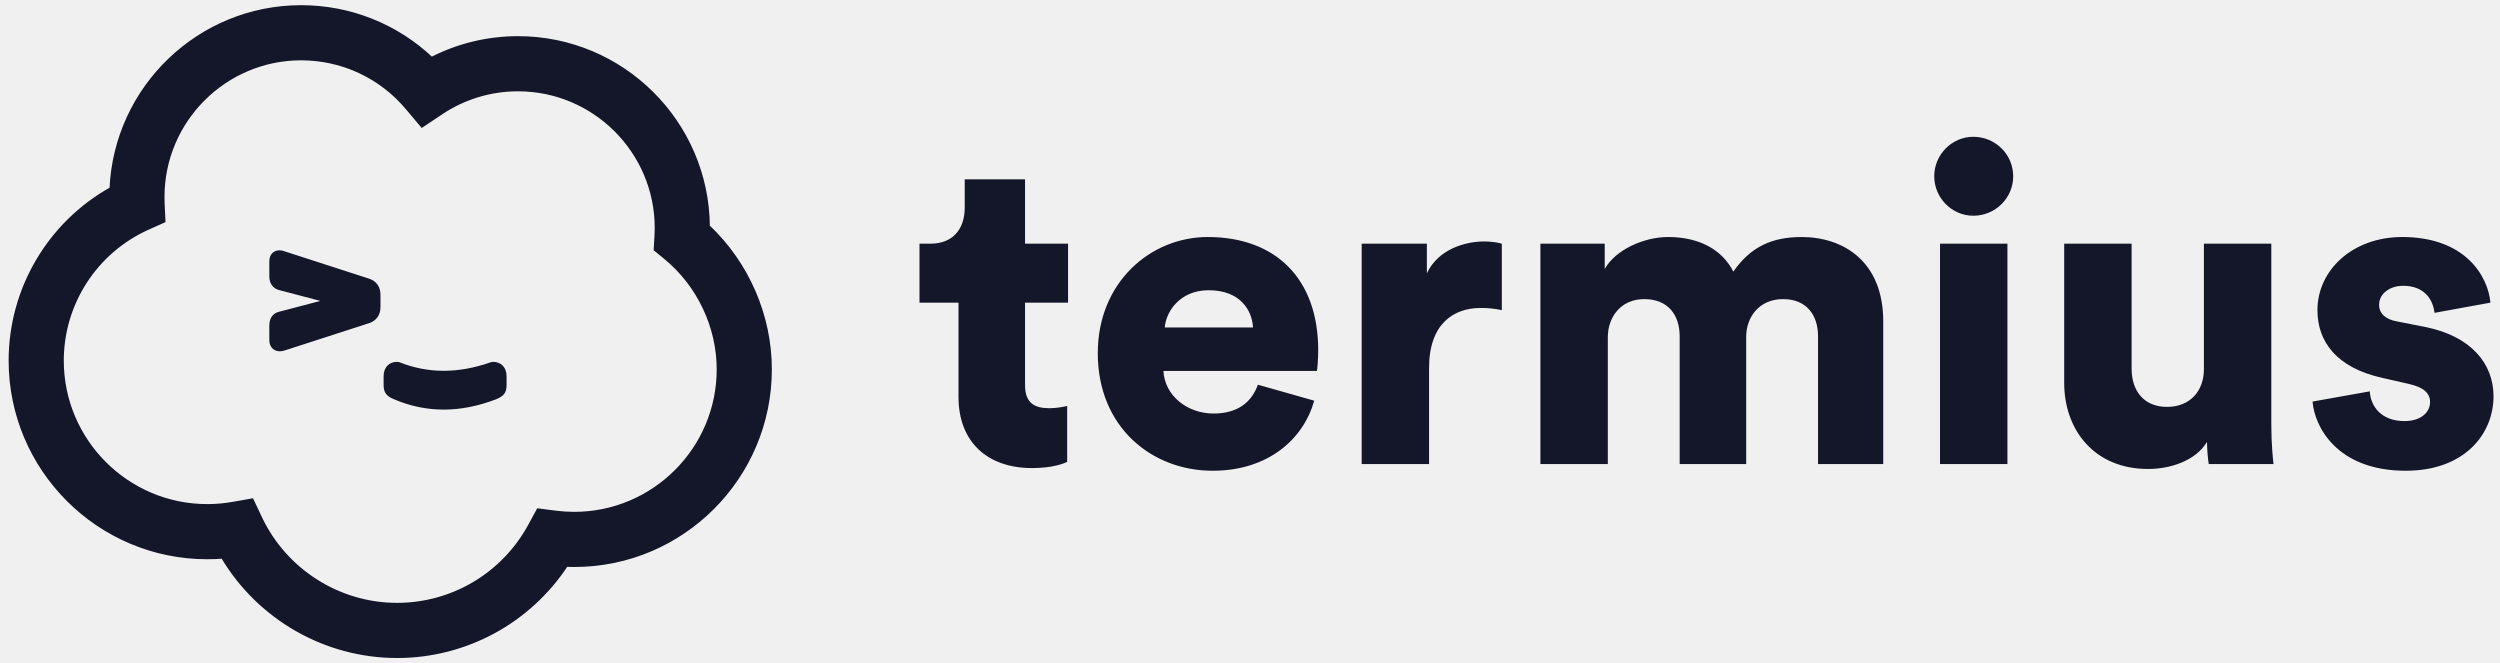
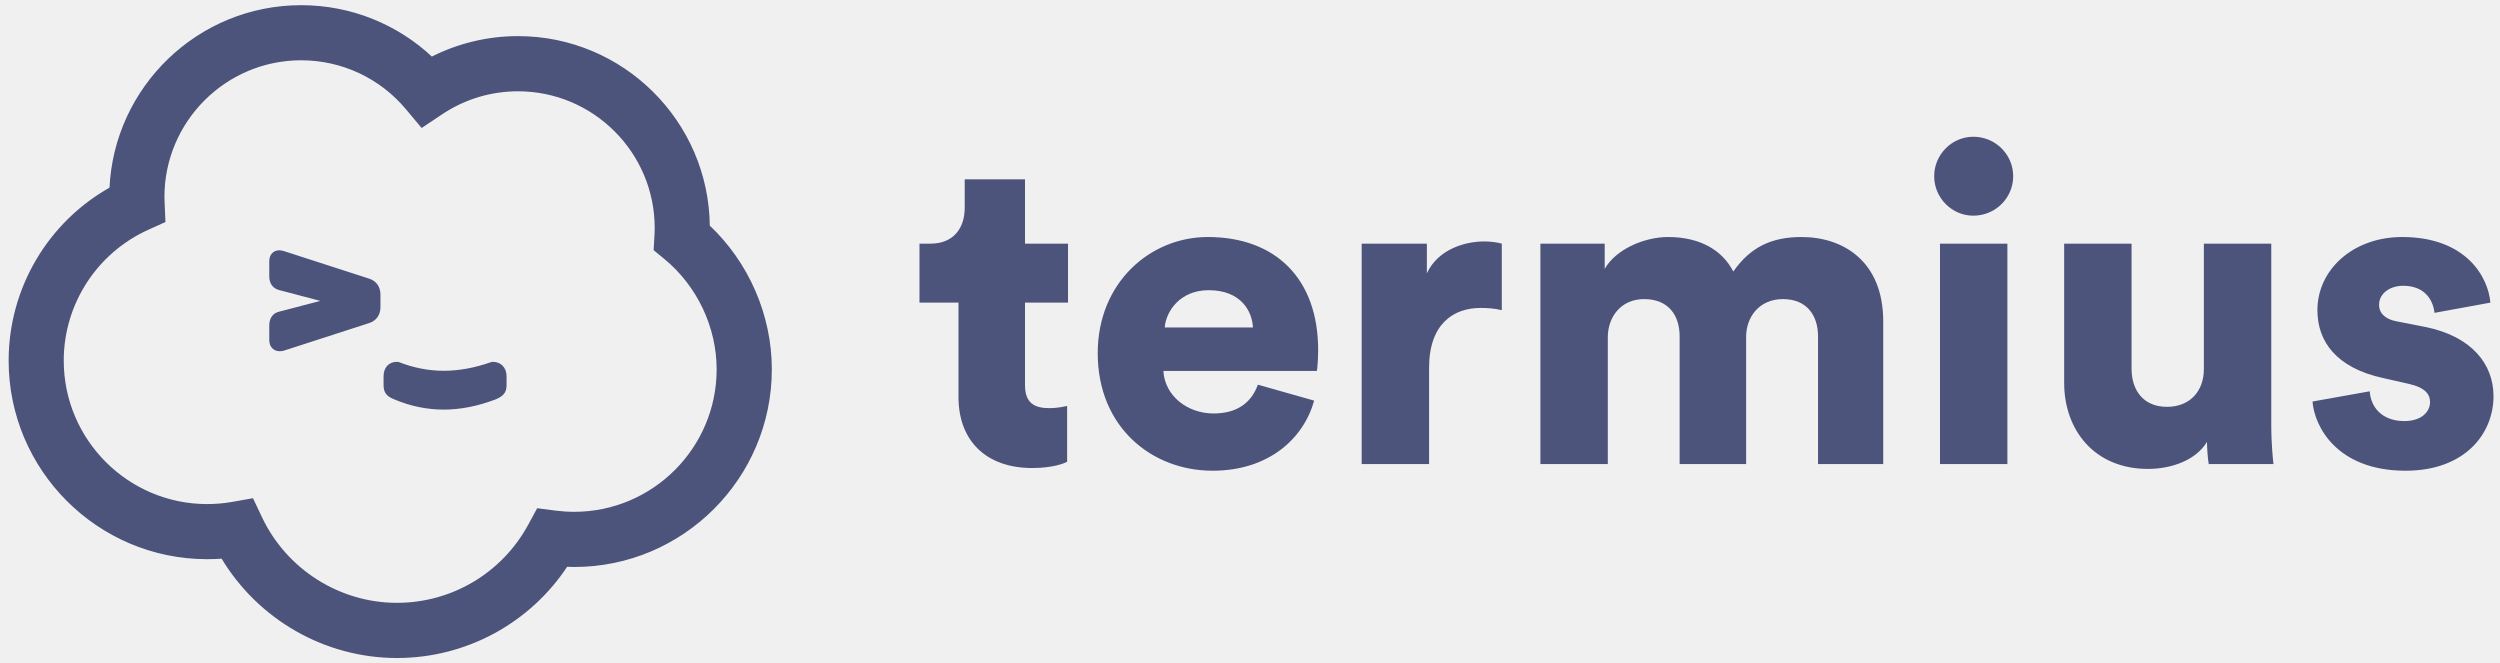
- <svg xmlns="http://www.w3.org/2000/svg" width="100%" height="100%" viewBox="0 0 362 96" version="1.1" xml:space="preserve" style="fill-rule:evenodd;clip-rule:evenodd;">
-   <g>
-     <clipPath id="_clip1">
-       <rect x="0.5" y="0" width="361" height="96" />
+ <svg xmlns="http://www.w3.org/2000/svg" width="362" height="96" viewBox="0 0 362 96" fill="none">
+   <defs>
+     <clipPath id="clip2_11">
+       <rect id="termius-logo" width="362" height="96" fill="white" fill-opacity="0" />
    </clipPath>
-     <g clip-path="url(#_clip1)">
-       <path d="M148.426,25.971l-8.734,-0l0,4.11c0,2.954 -1.605,5.202 -4.945,5.202l-1.605,-0l-0,8.541l5.651,0l-0,13.679c-0,6.358 4.046,10.275 10.661,10.275c3.082,0 4.688,-0.706 5.073,-0.899l-0,-8.091c-0.578,0.128 -1.541,0.321 -2.569,0.321c-2.119,-0 -3.532,-0.707 -3.532,-3.34l-0,-11.945l6.23,0l-0,-8.541l-6.23,-0l-0,-9.312Zm20.23,21.45l12.78,-0c-0.129,-2.441 -1.799,-5.395 -6.422,-5.395c-4.111,0 -6.166,3.018 -6.358,5.395Zm13.486,8.284l8.156,2.312c-1.541,5.523 -6.615,10.147 -14.706,10.147c-8.799,-0 -16.634,-6.294 -16.634,-17.019c-0,-10.275 7.643,-16.825 15.927,-16.825c9.89,-0 15.991,6.101 15.991,16.376c-0,1.349 -0.128,2.826 -0.193,3.018l-22.22,0c0.193,3.597 3.468,6.165 7.257,6.165c3.532,0 5.523,-1.669 6.422,-4.174Zm35.321,-20.422c-0.642,-0.193 -1.605,-0.321 -2.568,-0.321c-2.569,-0 -6.615,1.027 -8.285,4.624l0,-4.303l-9.44,-0l-0,31.918l9.761,-0l0,-13.936c0,-6.358 3.532,-8.67 7.45,-8.67c0.963,-0 1.991,0.064 3.082,0.321l0,-9.633Zm15.349,31.918l0,-18.368c0,-2.889 1.863,-5.522 5.266,-5.522c3.532,-0 5.138,2.376 5.138,5.394l0,18.496l9.633,-0l0,-18.432c0,-2.825 1.862,-5.458 5.33,-5.458c3.468,-0 5.074,2.376 5.074,5.394l0,18.496l9.44,-0l0,-20.679c0,-8.67 -5.78,-12.202 -11.816,-12.202c-4.303,-0 -7.386,1.412 -9.89,5.009c-1.606,-3.147 -4.881,-5.009 -9.441,-5.009c-3.468,-0 -7.578,1.798 -9.183,4.623l-0,-3.66l-9.312,-0l-0,31.918l9.761,-0Zm57.863,-0l0,-31.918l-9.761,-0l0,31.918l9.761,-0Zm-10.596,-41.68c0,3.147 2.568,5.716 5.651,5.716c3.211,0 5.78,-2.569 5.78,-5.716c0,-3.146 -2.569,-5.715 -5.78,-5.715c-3.083,-0 -5.651,2.569 -5.651,5.715Zm39.752,41.68l9.376,-0c-0.064,-0.514 -0.321,-2.826 -0.321,-5.716l0,-26.202l-9.761,-0l0,18.174c0,3.211 -2.055,5.459 -5.33,5.459c-3.468,0 -5.138,-2.44 -5.138,-5.523l0,-18.11l-9.762,-0l0,20.165c0,6.808 4.367,12.459 12.138,12.459c3.211,0 6.872,-1.156 8.541,-3.917c0,0.834 0.129,2.633 0.257,3.211Zm15.028,-9.056c0.257,3.533 3.468,10.019 13.486,10.019c8.542,-0 12.716,-5.33 12.716,-10.789c0,-4.688 -3.211,-8.67 -9.826,-10.019l-4.238,-0.834c-1.413,-0.257 -2.505,-1.028 -2.505,-2.377c0,-1.669 1.606,-2.761 3.468,-2.761c2.954,-0 4.303,1.798 4.56,3.917l8.091,-1.477c-0.321,-3.725 -3.532,-9.504 -12.779,-9.504c-7.129,-0 -12.267,4.752 -12.267,10.596c0,4.495 2.698,8.349 9.505,9.826l3.661,0.835c2.376,0.513 3.146,1.477 3.146,2.633c0,1.413 -1.22,2.761 -3.724,2.761c-3.34,0 -4.881,-2.119 -5.01,-4.303l-8.284,1.477Z" style="fill:#141729;" />
-       <path d="M83.147,81.851c-0.382,-0 -0.765,-0.008 -1.148,-0.024c-5.406,8.209 -14.571,13.203 -24.511,13.203l-0,-7.486c8.03,-0 15.372,-4.367 19.216,-11.428l1.224,-2.249l2.54,0.326c0.888,0.114 1.79,0.172 2.679,0.172c11.51,-0 20.881,-9.371 20.881,-20.882c-0,-6.173 -2.864,-12.219 -7.651,-16.154l-1.477,-1.213l0.117,-1.907c0.024,-0.396 0.037,-0.798 0.037,-1.197c-0,-11.046 -8.994,-20.04 -20.04,-20.04c-3.979,0 -7.812,1.162 -11.119,3.369l-2.786,1.86l-2.157,-2.565c-3.828,-4.553 -9.399,-7.15 -15.345,-7.15c-11.046,-0 -20.039,8.993 -20.039,20.04c0,0.308 0.007,0.62 0.022,0.929l0.119,2.543l-2.321,1.045c-7.544,3.398 -12.402,10.907 -12.402,19.178c-0,11.589 9.433,21.022 21.021,21.022c1.232,0 2.467,-0.107 3.672,-0.319l2.811,-0.495l1.221,2.579c3.61,7.624 11.357,12.536 19.777,12.536l-0,7.486c-10.393,-0 -19.996,-5.552 -25.249,-14.387c-0.742,0.057 -1.487,0.086 -2.232,0.086c-15.722,0 -28.507,-12.785 -28.507,-28.508c-0,-10.388 5.648,-19.887 14.608,-24.893c0.629,-14.627 12.72,-26.328 27.499,-26.328c7.085,0 13.802,2.697 18.885,7.498c3.863,-1.978 8.135,-3.012 12.522,-3.012c15.105,0 27.403,12.223 27.525,27.3c5.661,5.33 8.975,12.908 8.975,20.697c-0,15.645 -12.722,28.368 -28.367,28.368Zm-11.44,-24.255c-2.542,0.972 -5.045,1.465 -7.452,1.465c-2.416,-0 -4.799,-0.495 -7.077,-1.469c-0.092,-0.039 -0.092,-0.039 -0.184,-0.078c-0.839,-0.361 -1.198,-0.796 -1.198,-1.75l-0,-1.274c-0,-1.121 0.645,-1.842 1.697,-1.842l0.236,0.032l0.063,0.024c2.083,0.822 4.256,1.238 6.459,1.238c2.211,0 4.527,-0.419 6.882,-1.248l0.211,-0.046l0.059,-0c1.053,-0 1.699,0.721 1.699,1.842l-0,1.274c-0,1.014 -0.349,1.382 -1.321,1.8l-0.074,0.032Zm-31.211,-12.218c-0.714,0.15 -1.247,0.716 -1.247,1.743l-0,2.136c-0,0.807 0.495,1.362 1.266,1.362c0.181,-0 0.366,-0.03 0.574,-0.092l12.307,-3.981c0.934,-0.311 1.447,-1.061 1.447,-2.087l-0,-1.775c-0,-1.027 -0.513,-1.776 -1.446,-2.087l-12.281,-3.973c-0.218,-0.082 -0.436,-0.128 -0.647,-0.128c-0.651,0 -1.22,0.409 -1.22,1.357l-0,2.169c-0,0.988 0.516,1.552 1.231,1.739l6.897,1.811l-6.881,1.806Z" style="fill:#141729;fill-rule:nonzero;" />
-       <path d="M57.488,95.03c9.94,-0 19.105,-4.995 24.511,-13.203c0.383,0.016 0.766,0.024 1.148,0.024c15.645,-0 28.367,-12.723 28.367,-28.368c0,-7.789 -3.314,-15.367 -8.975,-20.697c-0.122,-15.077 -12.42,-27.3 -27.525,-27.3c-4.387,0 -8.658,1.034 -12.522,3.012c-5.083,-4.801 -11.8,-7.498 -18.885,-7.498c-14.779,-0 -26.87,11.701 -27.499,26.328c-8.96,5.006 -14.608,14.505 -14.608,24.893c0,15.723 12.785,28.508 28.507,28.508c0.745,0 1.49,-0.029 2.232,-0.087c5.253,8.836 14.856,14.388 25.249,14.388Zm-0,-0l-0,-7.486m-0,-0c8.03,-0 15.372,-4.367 19.216,-11.428l1.224,-2.249l2.54,0.326c0.888,0.114 1.79,0.172 2.679,0.172c11.51,-0 20.881,-9.371 20.881,-20.882c-0,-6.173 -2.864,-12.219 -7.651,-16.154l-1.477,-1.213l0.117,-1.907c0.024,-0.396 0.037,-0.798 0.037,-1.197c-0,-11.046 -8.994,-20.04 -20.04,-20.04c-3.979,0 -7.812,1.162 -11.119,3.369l-2.786,1.86l-2.157,-2.565c-3.828,-4.553 -9.399,-7.15 -15.345,-7.15c-11.046,-0 -20.039,8.993 -20.039,20.04c0,0.308 0.007,0.62 0.022,0.929l0.119,2.543l-2.321,1.045c-7.544,3.398 -12.402,10.907 -12.402,19.178c-0,11.589 9.433,21.022 21.021,21.022c1.232,0 2.467,-0.107 3.672,-0.319l2.811,-0.495l1.221,2.579c3.61,7.624 11.357,12.536 19.777,12.536Zm14.219,-29.948c-2.542,0.973 -5.045,1.465 -7.452,1.465c-2.416,0 -4.799,-0.495 -7.077,-1.469c-0.092,-0.038 -0.092,-0.038 -0.184,-0.078c-0.839,-0.361 -1.198,-0.796 -1.198,-1.75l-0,-1.274c-0,-1.121 0.645,-1.842 1.697,-1.842l0.236,0.032l0.063,0.024c2.083,0.822 4.256,1.238 6.459,1.238c2.211,0 4.527,-0.419 6.882,-1.248l0.211,-0.046l0.059,-0c1.053,-0 1.699,0.721 1.699,1.842l-0,1.274c-0,1.014 -0.349,1.382 -1.321,1.801l-0.074,0.031Zm-31.211,-12.218c-0.714,0.15 -1.247,0.716 -1.247,1.743l-0,2.137c-0,0.807 0.495,1.361 1.266,1.361c0.181,-0 0.366,-0.03 0.574,-0.092l12.307,-3.981c0.934,-0.311 1.447,-1.061 1.447,-2.087l-0,-1.775c-0,-1.026 -0.513,-1.776 -1.446,-2.087l-12.281,-3.973c-0.218,-0.082 -0.436,-0.128 -0.647,-0.128c-0.651,0 -1.22,0.409 -1.22,1.357l-0,2.169c-0,0.988 0.516,1.552 1.231,1.739l6.897,1.811l-6.881,1.806Z" style="fill:none;fill-rule:nonzero;stroke:#141729;stroke-width:0.5px;" />
+   </defs>
+   <g clip-path="url(#clip2_11)">
+     <mask id="mask2_15" mask-type="alpha" maskUnits="userSpaceOnUse" x="0.5" y="0" width="361" height="96">
+       <rect id="rect" x="0.5" width="361" height="96" fill="#000000" fill-opacity="1" />
+     </mask>
+     <g mask="url(#mask2_15)">
+       <path id="path" d="M148.42 25.97L139.69 25.97L139.69 30.08C139.69 33.03 138.08 35.28 134.74 35.28L133.14 35.28L133.14 43.82L138.79 43.82L138.79 57.5C138.79 63.86 142.83 67.77 149.45 67.77C152.53 67.77 154.14 67.07 154.52 66.87L154.52 58.78C153.94 58.91 152.98 59.1 151.95 59.1C149.83 59.1 148.42 58.4 148.42 55.76L148.42 43.82L154.65 43.82L154.65 35.28L148.42 35.28L148.42 25.97ZM168.65 47.42L181.43 47.42C181.3 44.98 179.63 42.02 175.01 42.02C170.9 42.02 168.84 45.04 168.65 47.42ZM182.14 55.7L190.29 58.01C188.75 63.54 183.68 68.16 175.59 68.16C166.79 68.16 158.95 61.87 158.95 51.14C158.95 40.87 166.6 34.32 174.88 34.32C184.77 34.32 190.87 40.42 190.87 50.69C190.87 52.04 190.74 53.52 190.68 53.71L168.46 53.71C168.65 57.31 171.93 59.87 175.72 59.87C179.25 59.87 181.24 58.21 182.14 55.7ZM217.46 35.28C216.82 35.09 215.85 34.96 214.89 34.96C212.32 34.96 208.28 35.98 206.61 39.58L206.61 35.28L197.17 35.28L197.17 67.2L206.93 67.2L206.93 53.26C206.93 46.9 210.46 44.59 214.38 44.59C215.34 44.59 216.37 44.65 217.46 44.91L217.46 35.28ZM232.81 67.2L232.81 48.83C232.81 45.94 234.67 43.31 238.07 43.31C241.61 43.31 243.21 45.68 243.21 48.7L243.21 67.2L252.84 67.2L252.84 48.76C252.84 45.94 254.71 43.31 258.17 43.31C261.64 43.31 263.25 45.68 263.25 48.7L263.25 67.2L272.69 67.2L272.69 46.52C272.69 37.85 266.91 34.32 260.87 34.32C256.57 34.32 253.49 35.73 250.98 39.32C249.38 36.18 246.1 34.32 241.54 34.32C238.07 34.32 233.96 36.11 232.36 38.94L232.36 35.28L223.05 35.28L223.05 67.2L232.81 67.2ZM290.67 67.2L290.67 35.28L280.91 35.28L280.91 67.2L290.67 67.2ZM280.07 25.52C280.07 28.66 282.64 31.23 285.73 31.23C288.94 31.23 291.51 28.66 291.51 25.52C291.51 22.37 288.94 19.8 285.73 19.8C282.64 19.8 280.07 22.37 280.07 25.52ZM319.83 67.2L329.2 67.2C329.14 66.68 328.88 64.37 328.88 61.48L328.88 35.28L319.12 35.28L319.12 53.45C319.12 56.66 317.07 58.91 313.79 58.91C310.32 58.91 308.65 56.47 308.65 53.39L308.65 35.28L298.89 35.28L298.89 55.44C298.89 62.25 303.26 67.9 311.03 67.9C314.24 67.9 317.9 66.75 319.57 63.99C319.57 64.82 319.7 66.62 319.83 67.2ZM334.85 58.14C335.11 61.67 338.32 68.16 348.34 68.16C356.88 68.16 361.06 62.83 361.06 57.37C361.06 52.68 357.85 48.7 351.23 47.35L346.99 46.52C345.58 46.26 344.49 45.49 344.49 44.14C344.49 42.47 346.09 41.38 347.96 41.38C350.91 41.38 352.26 43.18 352.52 45.3L360.61 43.82C360.29 40.09 357.07 34.32 347.83 34.32C340.7 34.32 335.56 39.07 335.56 44.91C335.56 49.41 338.26 53.26 345.07 54.74L348.73 55.57C351.1 56.09 351.87 57.05 351.87 58.21C351.87 59.62 350.65 60.97 348.15 60.97C344.81 60.97 343.27 58.85 343.14 56.66L334.85 58.14Z" fill="#4D547B" fill-opacity="1" fill-rule="evenodd" />
+       <path id="path" d="M83.14 81.85C82.76 81.85 82.38 81.84 81.99 81.82C76.59 90.03 67.42 95.03 57.48 95.03L57.48 87.54C65.51 87.54 72.86 83.17 76.7 76.11L77.92 73.86L80.46 74.19C81.35 74.3 82.25 74.36 83.14 74.36C94.65 74.36 104.02 64.99 104.02 53.48C104.02 47.31 101.16 41.26 96.37 37.32L94.9 36.11L95.01 34.2C95.04 33.81 95.05 33.41 95.05 33.01C95.05 21.96 86.06 12.97 75.01 12.97C71.03 12.97 67.2 14.13 63.89 16.34L61.1 18.2L58.95 15.63C55.12 11.08 49.55 8.48 43.6 8.48C32.56 8.48 23.56 17.47 23.56 28.52C23.56 28.83 23.57 29.14 23.59 29.45L23.7 31.99L21.38 33.04C13.84 36.44 8.98 43.95 8.98 52.22C8.98 63.81 18.41 73.24 30 73.24C31.23 73.24 32.47 73.13 33.67 72.92L36.49 72.42L37.71 75C41.32 82.63 49.06 87.54 57.48 87.54L57.48 95.03C47.09 95.03 37.49 89.47 32.23 80.64C31.49 80.69 30.75 80.72 30 80.72C14.28 80.72 1.5 67.94 1.5 52.22C1.5 41.83 7.14 32.33 16.1 27.32C16.73 12.7 28.82 0.99 43.6 0.99C50.69 0.99 57.4 3.69 62.49 8.49C66.35 6.51 70.62 5.48 75.01 5.48C90.11 5.48 102.41 17.7 102.53 32.78C108.2 38.11 111.51 45.69 111.51 53.48C111.51 69.12 98.79 81.85 83.14 81.85ZM71.7 57.59C69.16 58.56 66.66 59.06 64.25 59.06C61.83 59.06 59.45 58.56 57.17 57.59C57.08 57.55 57.08 57.55 56.99 57.51C56.15 57.15 55.79 56.71 55.79 55.76L55.79 54.49C55.79 53.36 56.44 52.64 57.49 52.64L57.72 52.68C59.81 53.5 62.04 53.94 64.25 53.94C66.46 53.94 68.77 53.52 71.13 52.69L71.34 52.64C72.39 52.64 73.1 53.36 73.1 54.49L73.1 55.76C73.1 56.77 72.67 57.17 71.7 57.59ZM40.49 45.37C39.78 45.52 39.24 46.09 39.24 47.12L39.24 49.25C39.24 50.06 39.74 50.61 40.51 50.61C40.69 50.61 40.88 50.58 41.08 50.52L53.39 46.54C54.33 46.23 54.84 45.48 54.84 44.45L54.84 42.68C54.84 41.65 54.33 40.9 53.39 40.59L41.11 36.62C40.89 36.54 40.68 36.49 40.46 36.49C39.81 36.49 39.24 36.9 39.24 37.85L39.24 40.02C39.24 41.01 39.76 41.57 40.48 41.76L47.37 43.57L40.49 45.37Z" fill="#4D547B" fill-opacity="1" fill-rule="nonzero" />
+       <path id="path" d="M57.48 95.03C67.42 95.03 76.59 90.03 81.99 81.82C82.38 81.84 82.76 81.85 83.14 81.85C98.79 81.85 111.51 69.12 111.51 53.48C111.51 45.69 108.2 38.11 102.53 32.78C102.41 17.7 90.11 5.48 75.01 5.48C70.62 5.48 66.35 6.52 62.49 8.49C57.4 3.69 50.69 1 43.6 1C28.82 1 16.73 12.7 16.1 27.32C7.14 32.33 1.5 41.83 1.5 52.22C1.5 67.94 14.28 80.72 30 80.72C30.75 80.72 31.49 80.69 32.23 80.64C37.49 89.47 47.09 95.03 57.48 95.03ZM57.48 87.54C65.51 87.54 72.86 83.17 76.7 76.11L77.92 73.86L80.46 74.19C81.35 74.3 82.25 74.36 83.14 74.36C94.65 74.36 104.02 64.99 104.02 53.48C104.02 47.31 101.16 41.26 96.37 37.32L94.9 36.11L95.01 34.2C95.04 33.81 95.05 33.41 95.05 33.01C95.05 21.96 86.06 12.97 75.01 12.97C71.03 12.97 67.2 14.13 63.89 16.34L61.1 18.2L58.95 15.63C55.12 11.08 49.55 8.48 43.6 8.48C32.56 8.48 23.56 17.47 23.56 28.52C23.56 28.83 23.57 29.14 23.59 29.45L23.7 31.99L21.38 33.04C13.84 36.44 8.98 43.95 8.98 52.22C8.98 63.81 18.41 73.24 30 73.24C31.23 73.24 32.47 73.13 33.67 72.92L36.49 72.42L37.71 75C41.32 82.63 49.06 87.54 57.48 87.54ZM71.7 57.59C69.16 58.56 66.66 59.06 64.25 59.06C61.83 59.06 59.45 58.56 57.17 57.59C57.08 57.55 57.08 57.55 56.99 57.51C56.15 57.15 55.79 56.71 55.79 55.76L55.79 54.49C55.79 53.36 56.44 52.64 57.49 52.64L57.72 52.68C59.81 53.5 62.04 53.94 64.25 53.94C66.46 53.94 68.77 53.52 71.13 52.69L71.34 52.64C72.39 52.64 73.1 53.36 73.1 54.49L73.1 55.76C73.1 56.77 72.67 57.17 71.7 57.59ZM40.49 45.37C39.78 45.52 39.24 46.09 39.24 47.12L39.24 49.25C39.24 50.06 39.74 50.61 40.51 50.61C40.69 50.61 40.88 50.58 41.08 50.52L53.39 46.54C54.33 46.23 54.84 45.48 54.84 44.45L54.84 42.68C54.84 41.65 54.33 40.9 53.39 40.59L41.11 36.62C40.89 36.54 40.68 36.49 40.46 36.49C39.81 36.49 39.24 36.9 39.24 37.85L39.24 40.02C39.24 41.01 39.76 41.57 40.48 41.76L47.37 43.57L40.49 45.37Z" fill="#000000" fill-opacity="0" fill-rule="nonzero" />
+       <path id="path" d="M81.99 81.82C82.38 81.84 82.76 81.85 83.14 81.85C98.79 81.85 111.51 69.12 111.51 53.48C111.51 45.69 108.2 38.11 102.53 32.78C102.41 17.7 90.11 5.48 75.01 5.48C70.62 5.48 66.35 6.52 62.49 8.49C57.4 3.69 50.69 1 43.6 1C28.82 1 16.73 12.7 16.1 27.32C7.14 32.33 1.5 41.83 1.5 52.22C1.5 67.94 14.28 80.72 30 80.72C30.75 80.72 31.49 80.69 32.23 80.64C37.49 89.47 47.09 95.03 57.48 95.03C67.42 95.03 76.59 90.03 81.99 81.82ZM57.48 95.03L57.48 87.54M76.7 76.11L77.92 73.86L80.46 74.19C81.35 74.3 82.25 74.36 83.14 74.36C94.65 74.36 104.02 64.99 104.02 53.48C104.02 47.31 101.16 41.26 96.37 37.32L94.9 36.11L95.01 34.2C95.04 33.81 95.05 33.41 95.05 33.01C95.05 21.96 86.06 12.97 75.01 12.97C71.03 12.97 67.2 14.13 63.89 16.34L61.1 18.2L58.95 15.63C55.12 11.08 49.55 8.48 43.6 8.48C32.56 8.48 23.56 17.47 23.56 28.52C23.56 28.83 23.57 29.14 23.59 29.45L23.7 31.99L21.38 33.04C13.84 36.44 8.98 43.95 8.98 52.22C8.98 63.81 18.41 73.24 30 73.24C31.23 73.24 32.47 73.13 33.67 72.92L36.49 72.42L37.71 75C41.32 82.63 49.06 87.54 57.48 87.54C65.51 87.54 72.86 83.17 76.7 76.11ZM64.25 59.06C61.83 59.06 59.45 58.56 57.17 57.59C57.08 57.55 57.08 57.55 56.99 57.51C56.15 57.15 55.79 56.71 55.79 55.76L55.79 54.49C55.79 53.36 56.44 52.64 57.49 52.64L57.72 52.68C59.81 53.5 62.04 53.94 64.25 53.94C66.46 53.94 68.77 53.52 71.13 52.69L71.34 52.64C72.39 52.64 73.1 53.36 73.1 54.49L73.1 55.76C73.1 56.77 72.67 57.17 71.7 57.59C69.16 58.56 66.66 59.06 64.25 59.06ZM39.24 47.12L39.24 49.25C39.24 50.06 39.74 50.61 40.51 50.61C40.69 50.61 40.88 50.58 41.08 50.52L53.39 46.54C54.33 46.23 54.84 45.48 54.84 44.45L54.84 42.68C54.84 41.65 54.33 40.9 53.39 40.59L41.11 36.62C40.89 36.54 40.68 36.49 40.46 36.49C39.81 36.49 39.24 36.9 39.24 37.85L39.24 40.02C39.24 41.01 39.76 41.57 40.48 41.76L47.37 43.57L40.49 45.37C39.78 45.52 39.24 46.09 39.24 47.12Z" stroke="#4D547B" stroke-opacity="1" stroke-width="0.5" />
    </g>
  </g>
</svg>
